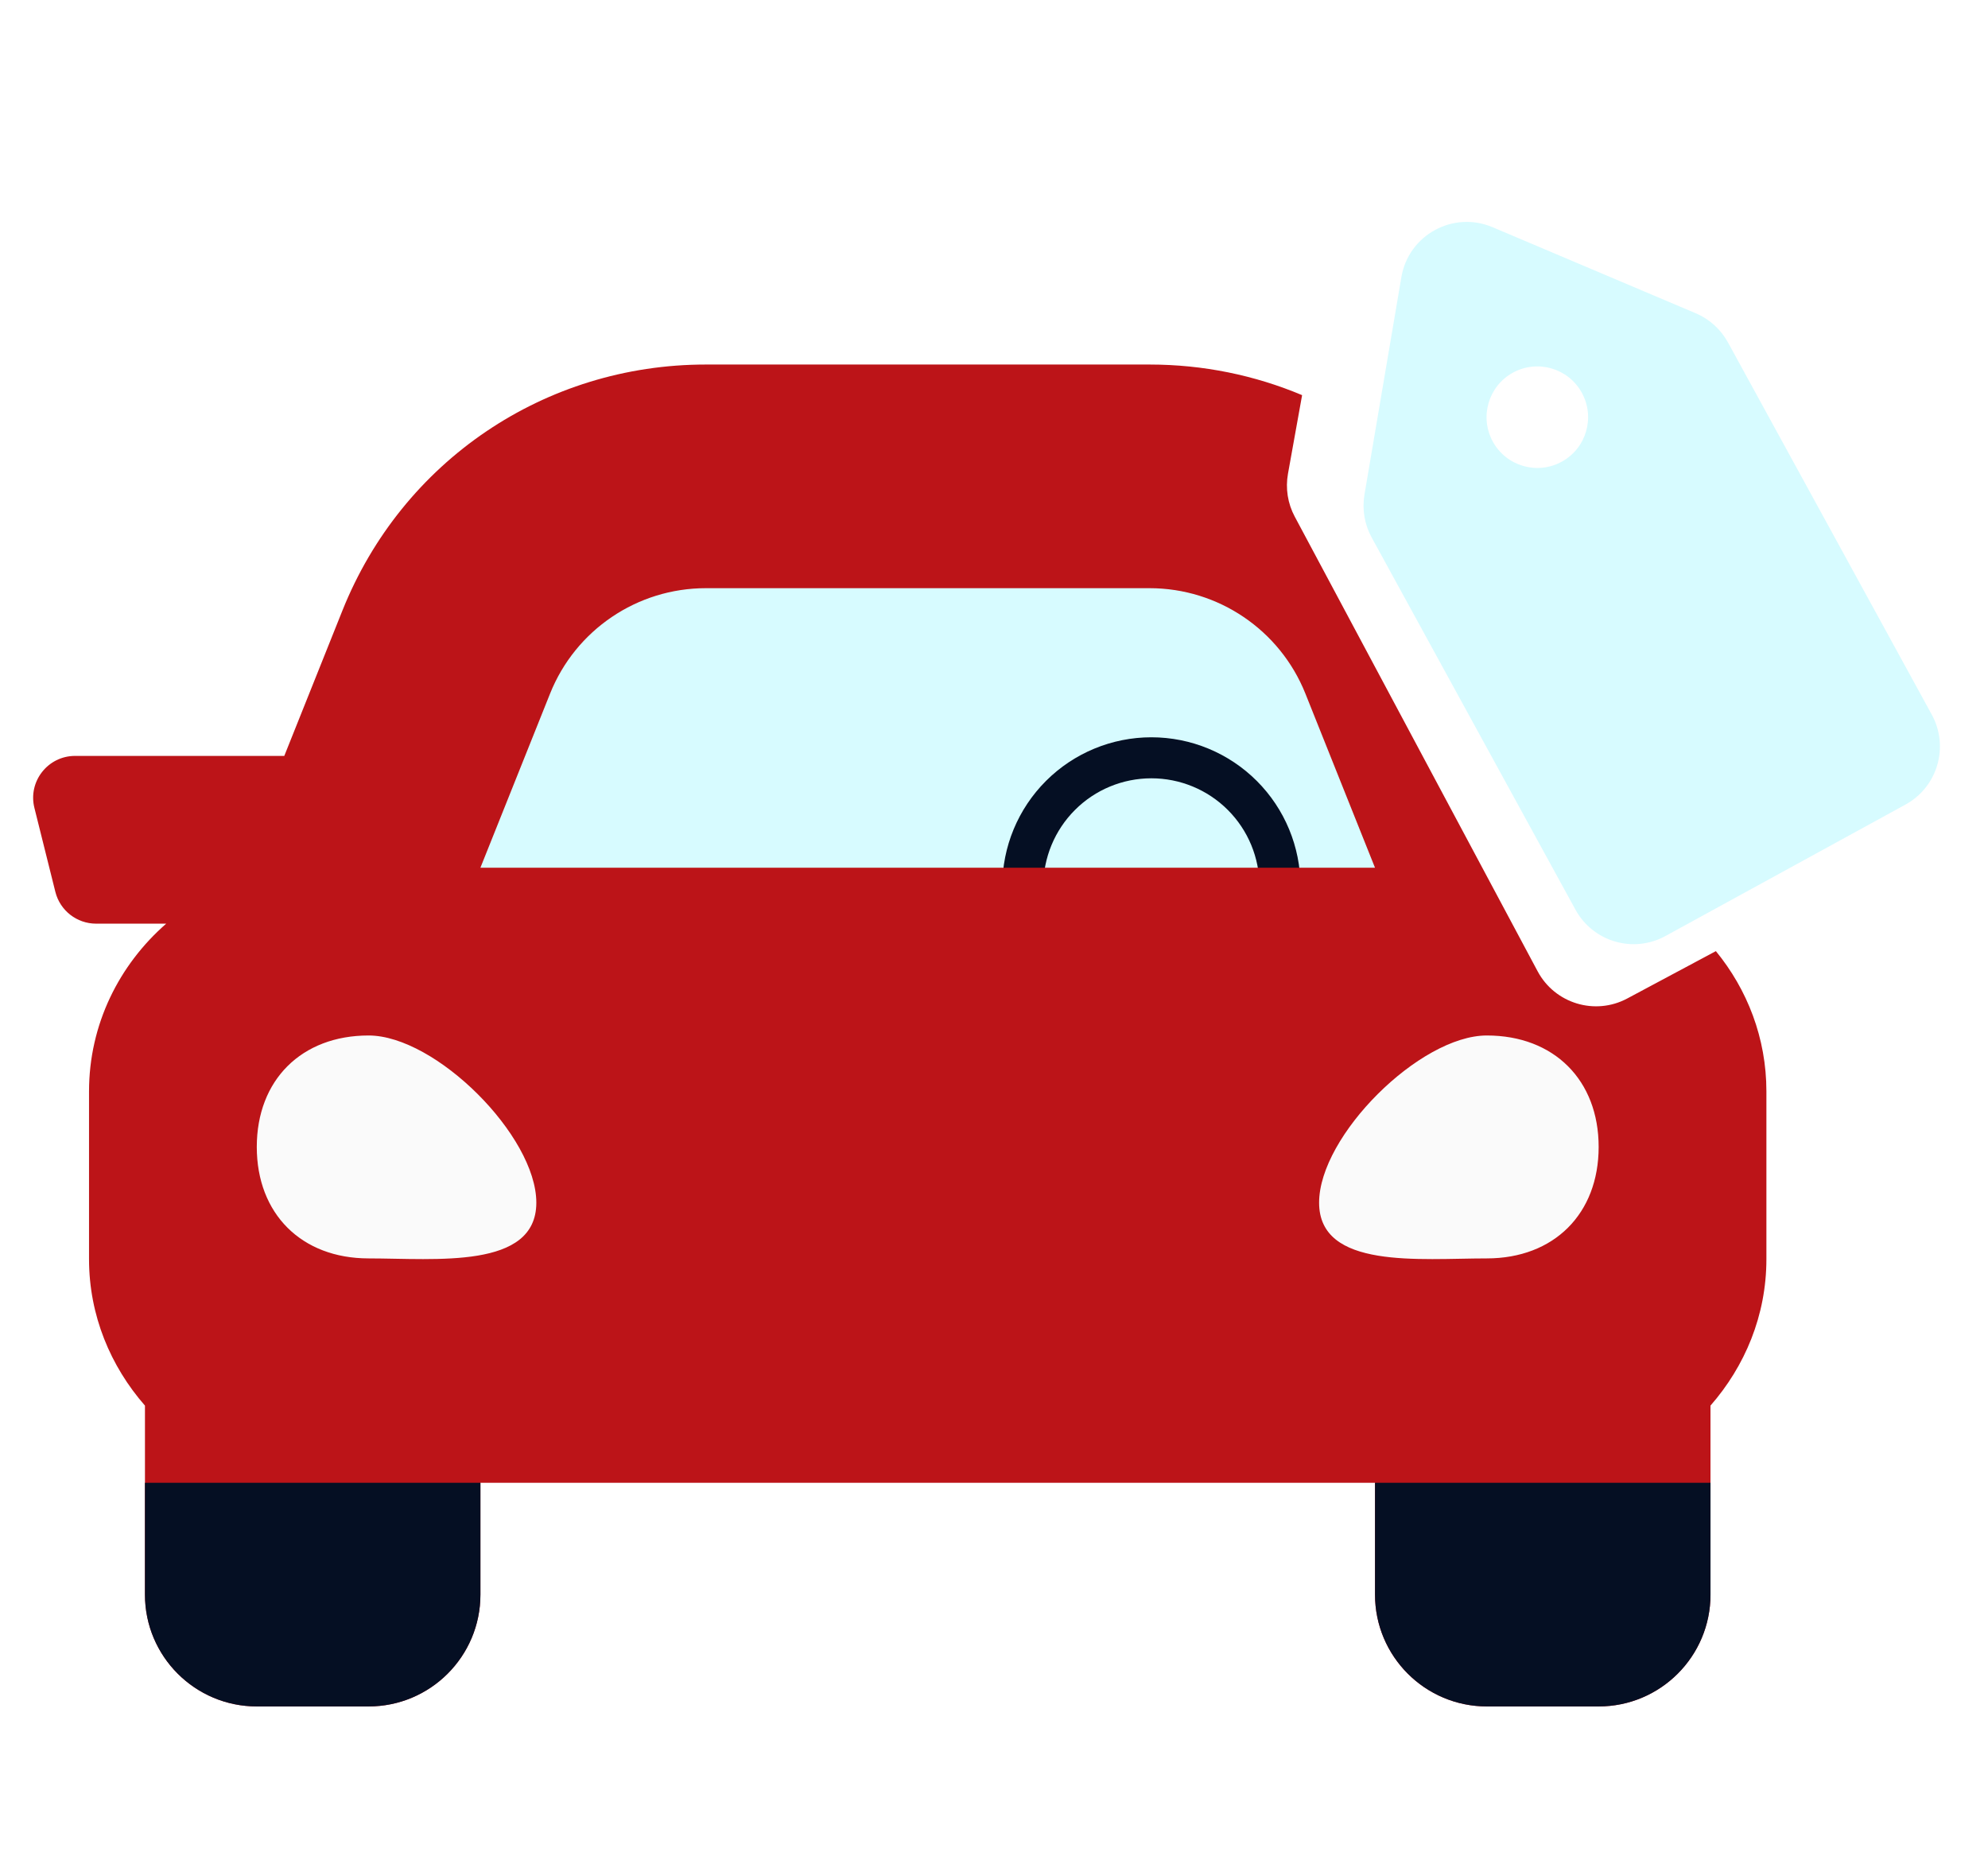
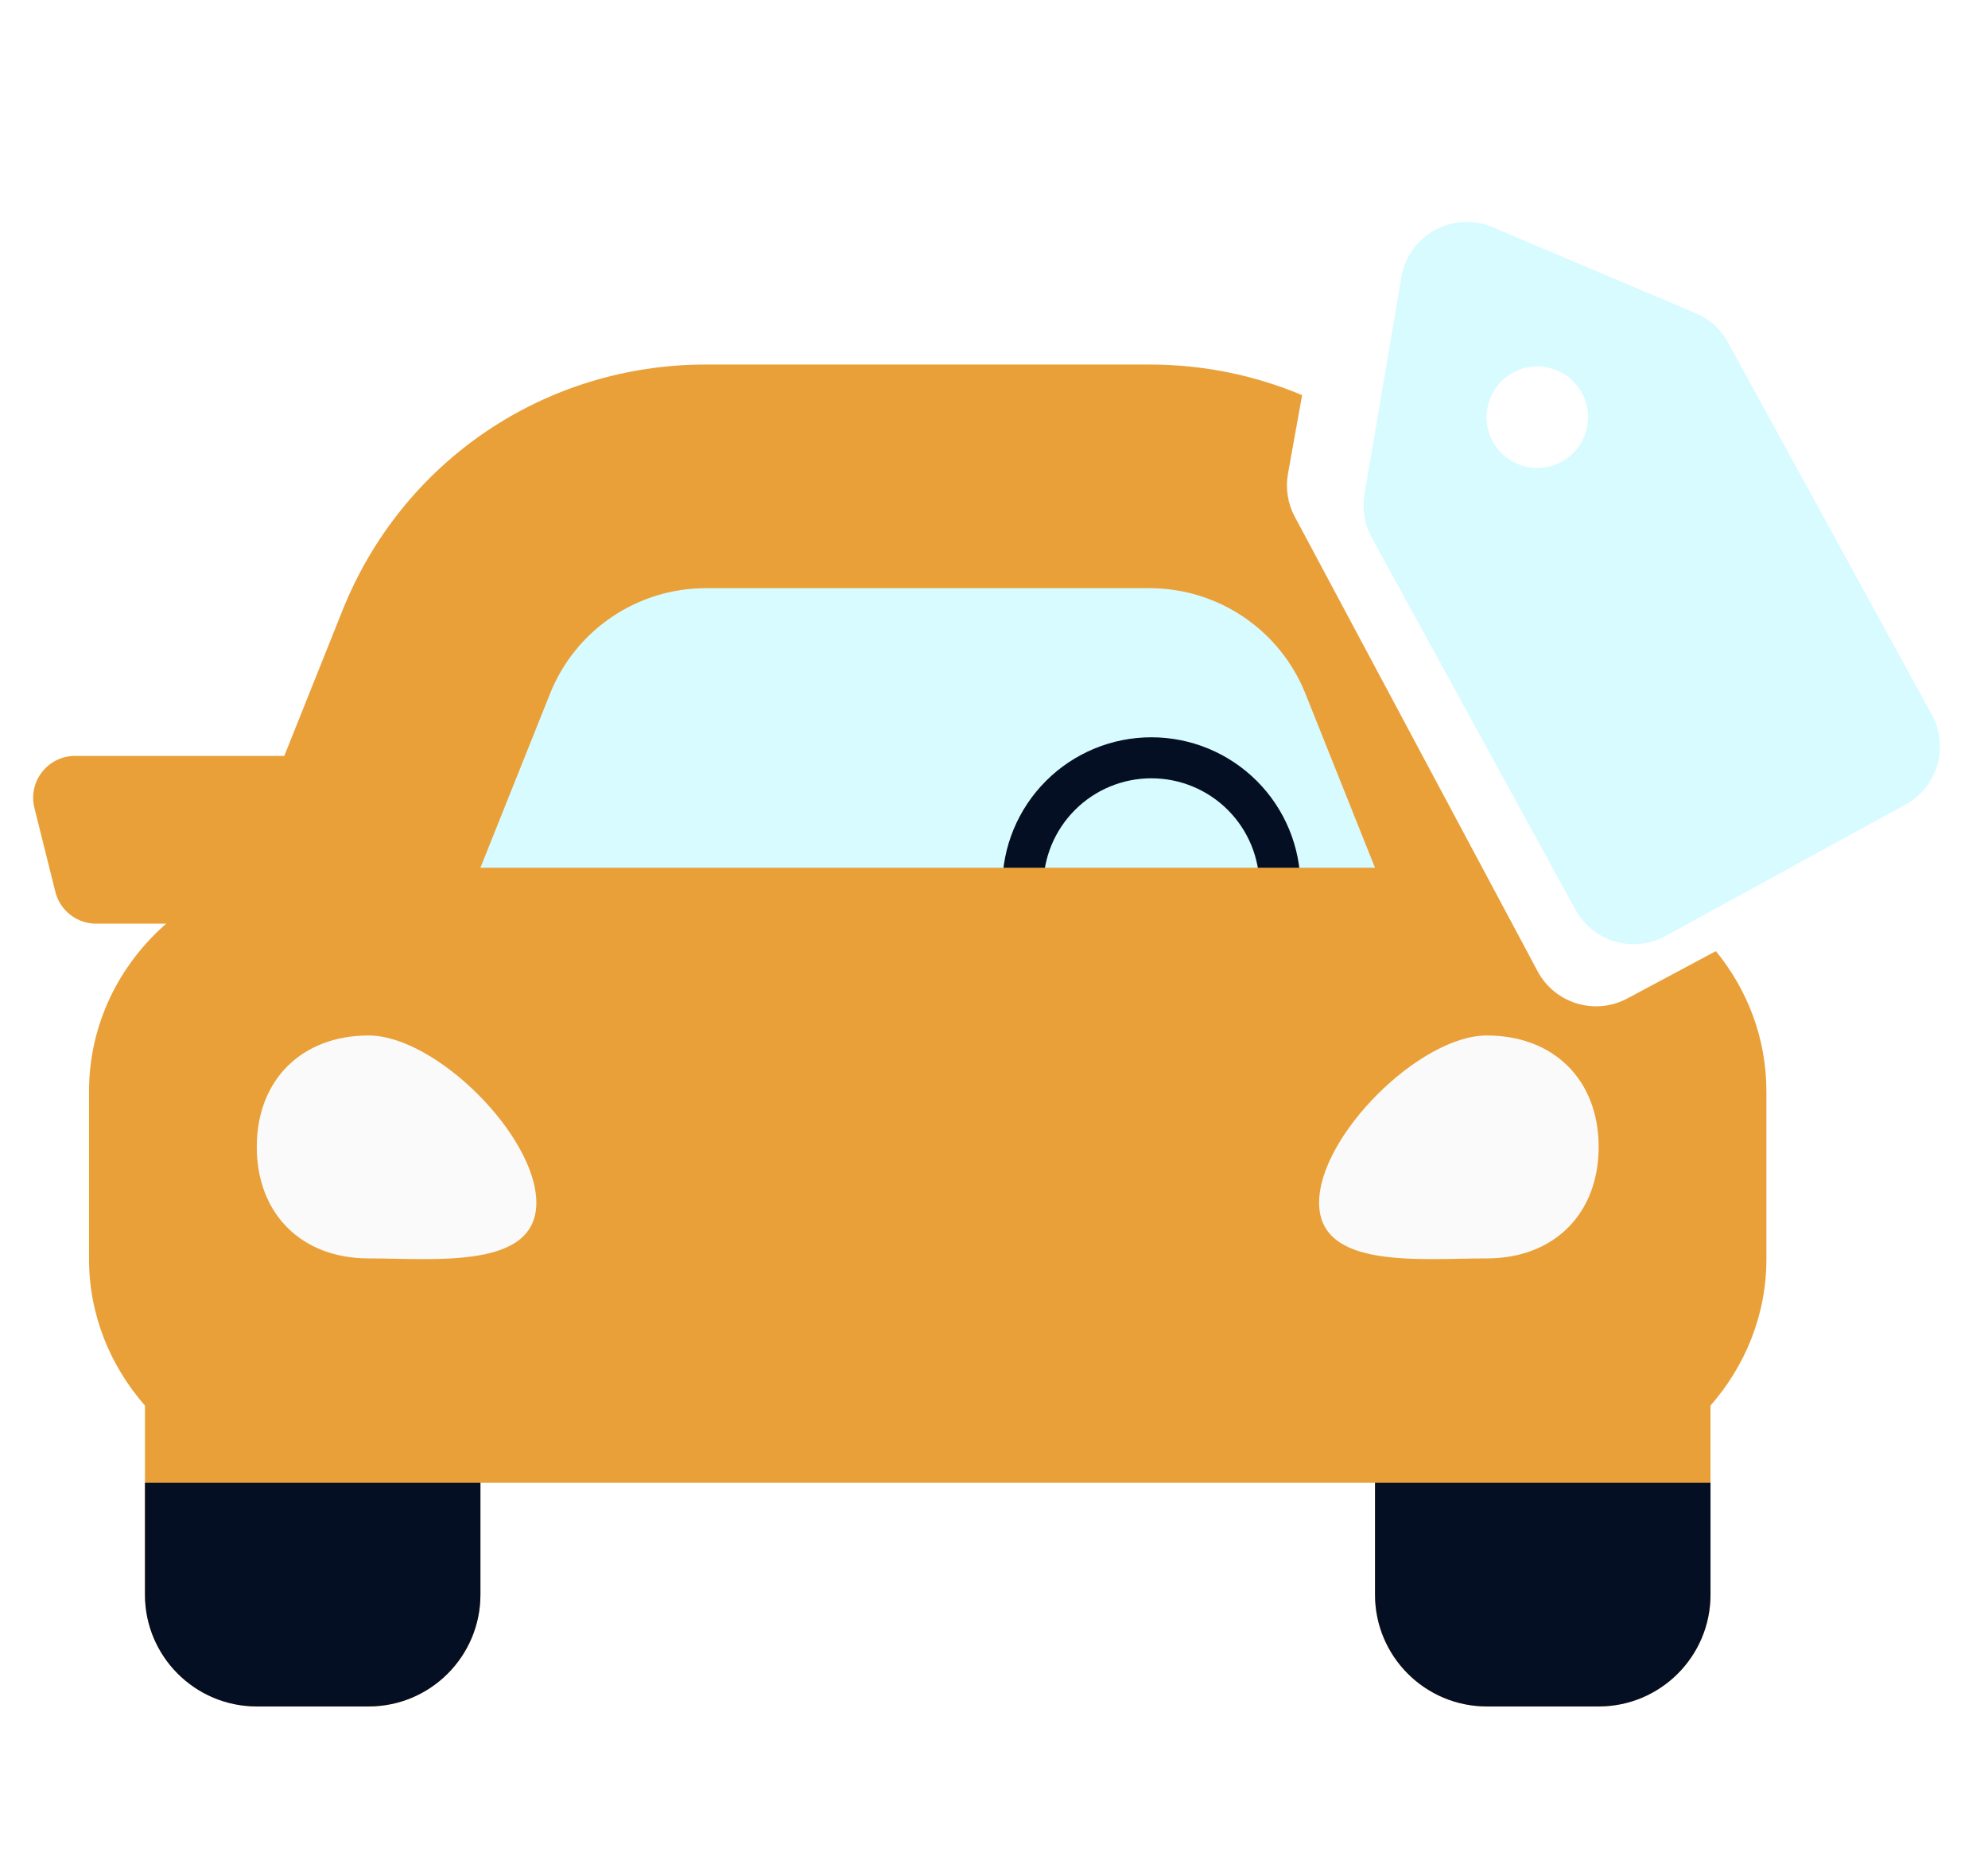
<svg xmlns="http://www.w3.org/2000/svg" width="60" height="56" viewBox="0 0 60 56" fill="none">
  <path d="M14 17.002H38.5L42 27.002H14V17.002Z" fill="#D7FBFF" />
  <path d="M39.25 26.752C39.25 25.558 38.776 24.414 37.932 23.57C37.088 22.726 35.944 22.252 34.75 22.252C33.557 22.252 32.412 22.726 31.568 23.57C30.724 24.414 30.25 25.558 30.25 26.752H31.488C31.488 25.887 31.832 25.057 32.444 24.445C33.055 23.833 33.885 23.49 34.75 23.49C35.615 23.49 36.445 23.833 37.057 24.445C37.669 25.057 38.012 25.887 38.012 26.752H39.25Z" fill="#050F23" />
  <path d="M50.5 34.627C50.5 37.733 47.982 40.252 44.875 40.252C41.769 40.252 39.25 37.733 39.25 34.627C39.25 31.52 40.893 30.002 44 30.002C47.107 30.002 50.5 31.52 50.5 34.627Z" fill="#FAFAFA" />
  <circle cx="11.125" cy="34.627" r="5.625" fill="#FAFAFA" />
-   <path d="M34.697 11.002C36.317 11.002 37.875 11.327 39.299 11.926L38.873 14.295C38.793 14.739 38.864 15.196 39.077 15.593L46.407 29.314C46.927 30.288 48.139 30.656 49.113 30.135L51.787 28.706C52.734 29.862 53.312 31.328 53.312 32.939V38.002C53.312 39.703 52.662 41.237 51.624 42.423V48.127C51.624 49.99 50.113 51.502 48.249 51.502H44.874C43.011 51.501 41.499 49.99 41.499 48.127V44.752H14.499V48.127C14.499 49.99 12.988 51.502 11.124 51.502H7.75C5.886 51.501 4.375 49.99 4.375 48.127V42.423C3.337 41.236 2.687 39.701 2.687 38.002V32.939C2.687 30.912 3.6 29.114 5.016 27.877H2.899C2.318 27.876 1.812 27.481 1.671 26.918L1.039 24.386C0.838 23.588 1.443 22.814 2.266 22.814H8.58L10.335 18.426C12.139 13.915 16.445 11.002 21.302 11.002H34.697ZM11.124 31.252C9.1 31.252 7.75 32.597 7.75 34.616C7.75 36.634 9.1 37.98 11.124 37.98C13.149 37.98 16.187 38.317 16.187 36.298C16.187 34.28 13.149 31.252 11.124 31.252ZM44.874 31.252C42.849 31.252 39.812 34.28 39.812 36.298C39.812 38.317 42.85 37.98 44.874 37.98C46.9 37.98 48.249 36.634 48.249 34.616C48.249 32.597 46.899 31.252 44.874 31.252ZM21.302 17.752C19.232 17.752 17.371 19.012 16.602 20.933L14.499 26.189H41.499L39.398 20.933C38.629 19.012 36.767 17.752 34.697 17.752H21.302Z" fill="#BC1418" />
+   <path d="M34.697 11.002C36.317 11.002 37.875 11.327 39.299 11.926L38.873 14.295C38.793 14.739 38.864 15.196 39.077 15.593L46.407 29.314C46.927 30.288 48.139 30.656 49.113 30.135L51.787 28.706C52.734 29.862 53.312 31.328 53.312 32.939V38.002C53.312 39.703 52.662 41.237 51.624 42.423V48.127C51.624 49.99 50.113 51.502 48.249 51.502H44.874C43.011 51.501 41.499 49.99 41.499 48.127V44.752H14.499V48.127C14.499 49.99 12.988 51.502 11.124 51.502H7.75C5.886 51.501 4.375 49.99 4.375 48.127V42.423C3.337 41.236 2.687 39.701 2.687 38.002V32.939C2.687 30.912 3.6 29.114 5.016 27.877H2.899C2.318 27.876 1.812 27.481 1.671 26.918L1.039 24.386C0.838 23.588 1.443 22.814 2.266 22.814H8.58L10.335 18.426C12.139 13.915 16.445 11.002 21.302 11.002H34.697ZM11.124 31.252C9.1 31.252 7.75 32.597 7.75 34.616C7.75 36.634 9.1 37.98 11.124 37.98C13.149 37.98 16.187 38.317 16.187 36.298C16.187 34.28 13.149 31.252 11.124 31.252ZM44.874 31.252C42.849 31.252 39.812 34.28 39.812 36.298C39.812 38.317 42.85 37.98 44.874 37.98C46.9 37.98 48.249 36.634 48.249 34.616C48.249 32.597 46.899 31.252 44.874 31.252ZM21.302 17.752C19.232 17.752 17.371 19.012 16.602 20.933L14.499 26.189H41.499L39.398 20.933C38.629 19.012 36.767 17.752 34.697 17.752H21.302Z" fill="#EAA038" />
  <path fill-rule="evenodd" clip-rule="evenodd" d="M41.181 14.928C41.106 15.372 41.182 15.828 41.399 16.223L47.55 27.456C48.081 28.425 49.296 28.781 50.265 28.25L57.509 24.283C58.478 23.753 58.834 22.537 58.303 21.568L52.152 10.335C51.935 9.94 51.592 9.629 51.178 9.454L45.047 6.857C43.858 6.353 42.511 7.091 42.295 8.364L41.181 14.928ZM47.134 13.935C47.877 13.529 48.149 12.597 47.742 11.855C47.336 11.113 46.405 10.841 45.662 11.247C44.92 11.653 44.648 12.585 45.054 13.327C45.461 14.069 46.392 14.342 47.134 13.935Z" fill="#D7FBFF" />
  <path d="M41.5 48.127V44.752H51.625V48.127C51.625 49.99 50.114 51.502 48.25 51.502H44.875C43.011 51.502 41.5 49.99 41.5 48.127Z" fill="#050F23" />
  <path d="M7.75 51.502C5.886 51.502 4.375 49.99 4.375 48.127V44.752H14.5V48.127C14.5 49.99 12.989 51.502 11.125 51.502H7.75Z" fill="#050F23" />
</svg>
